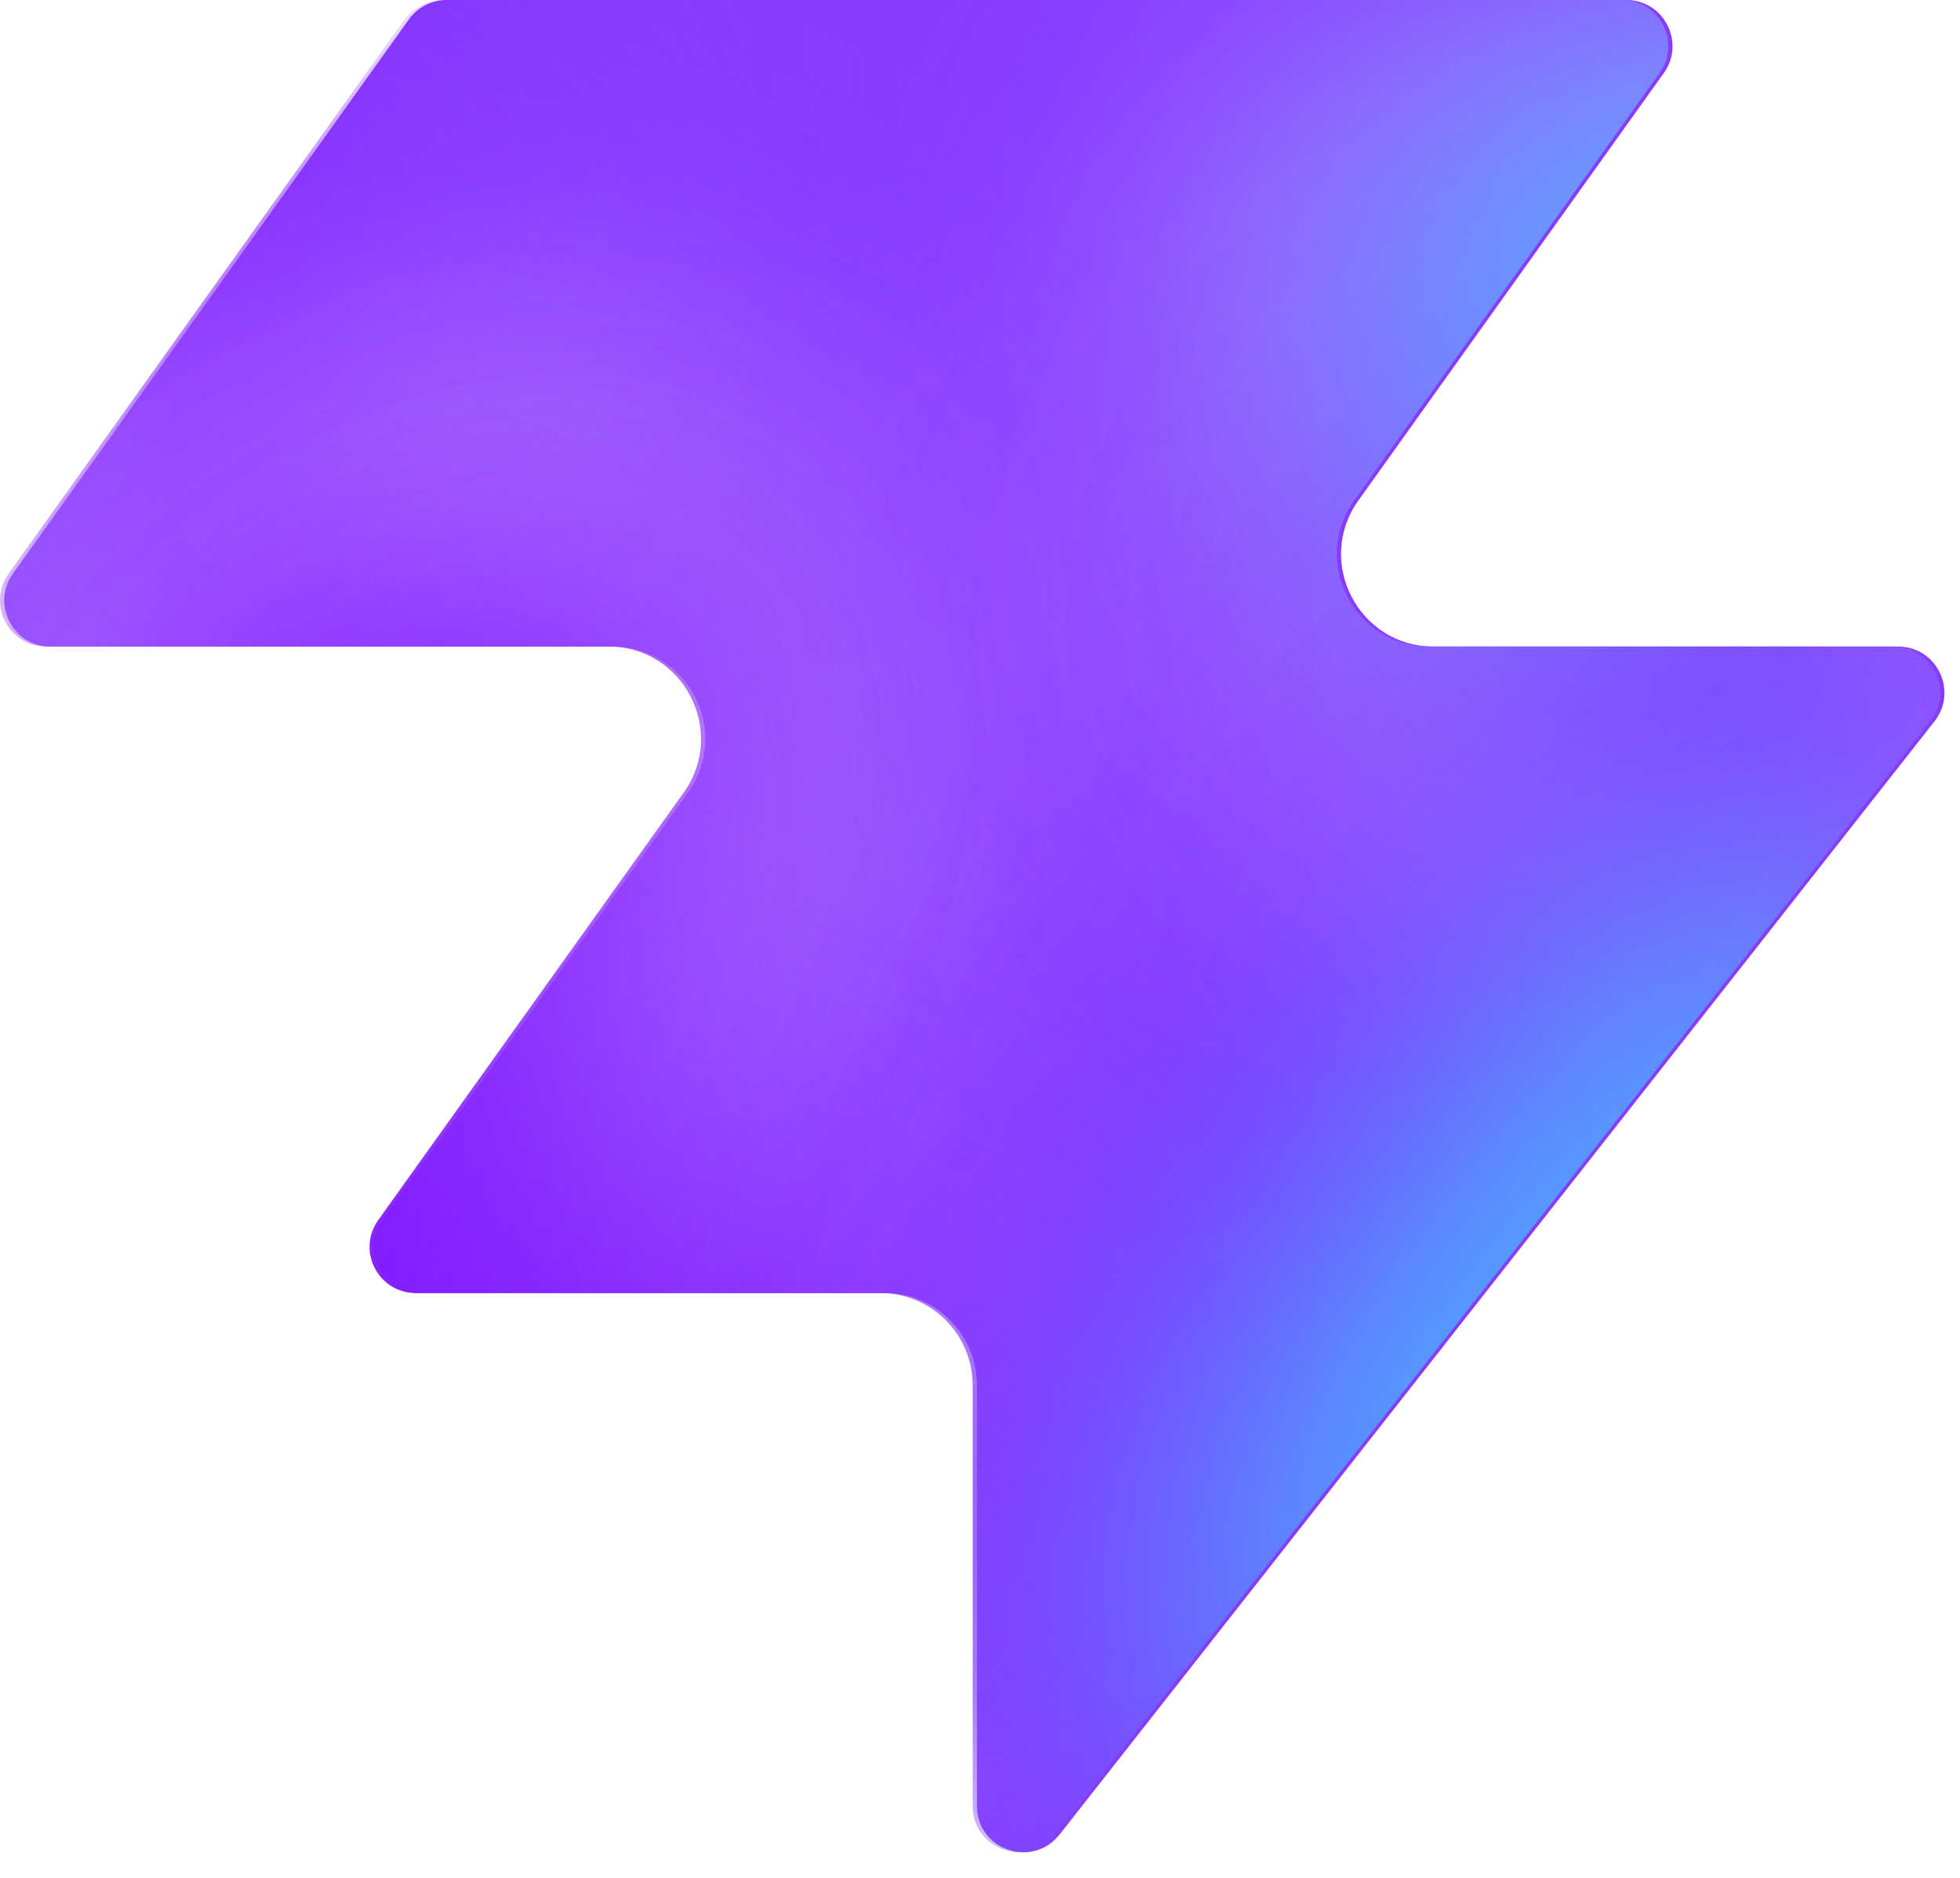
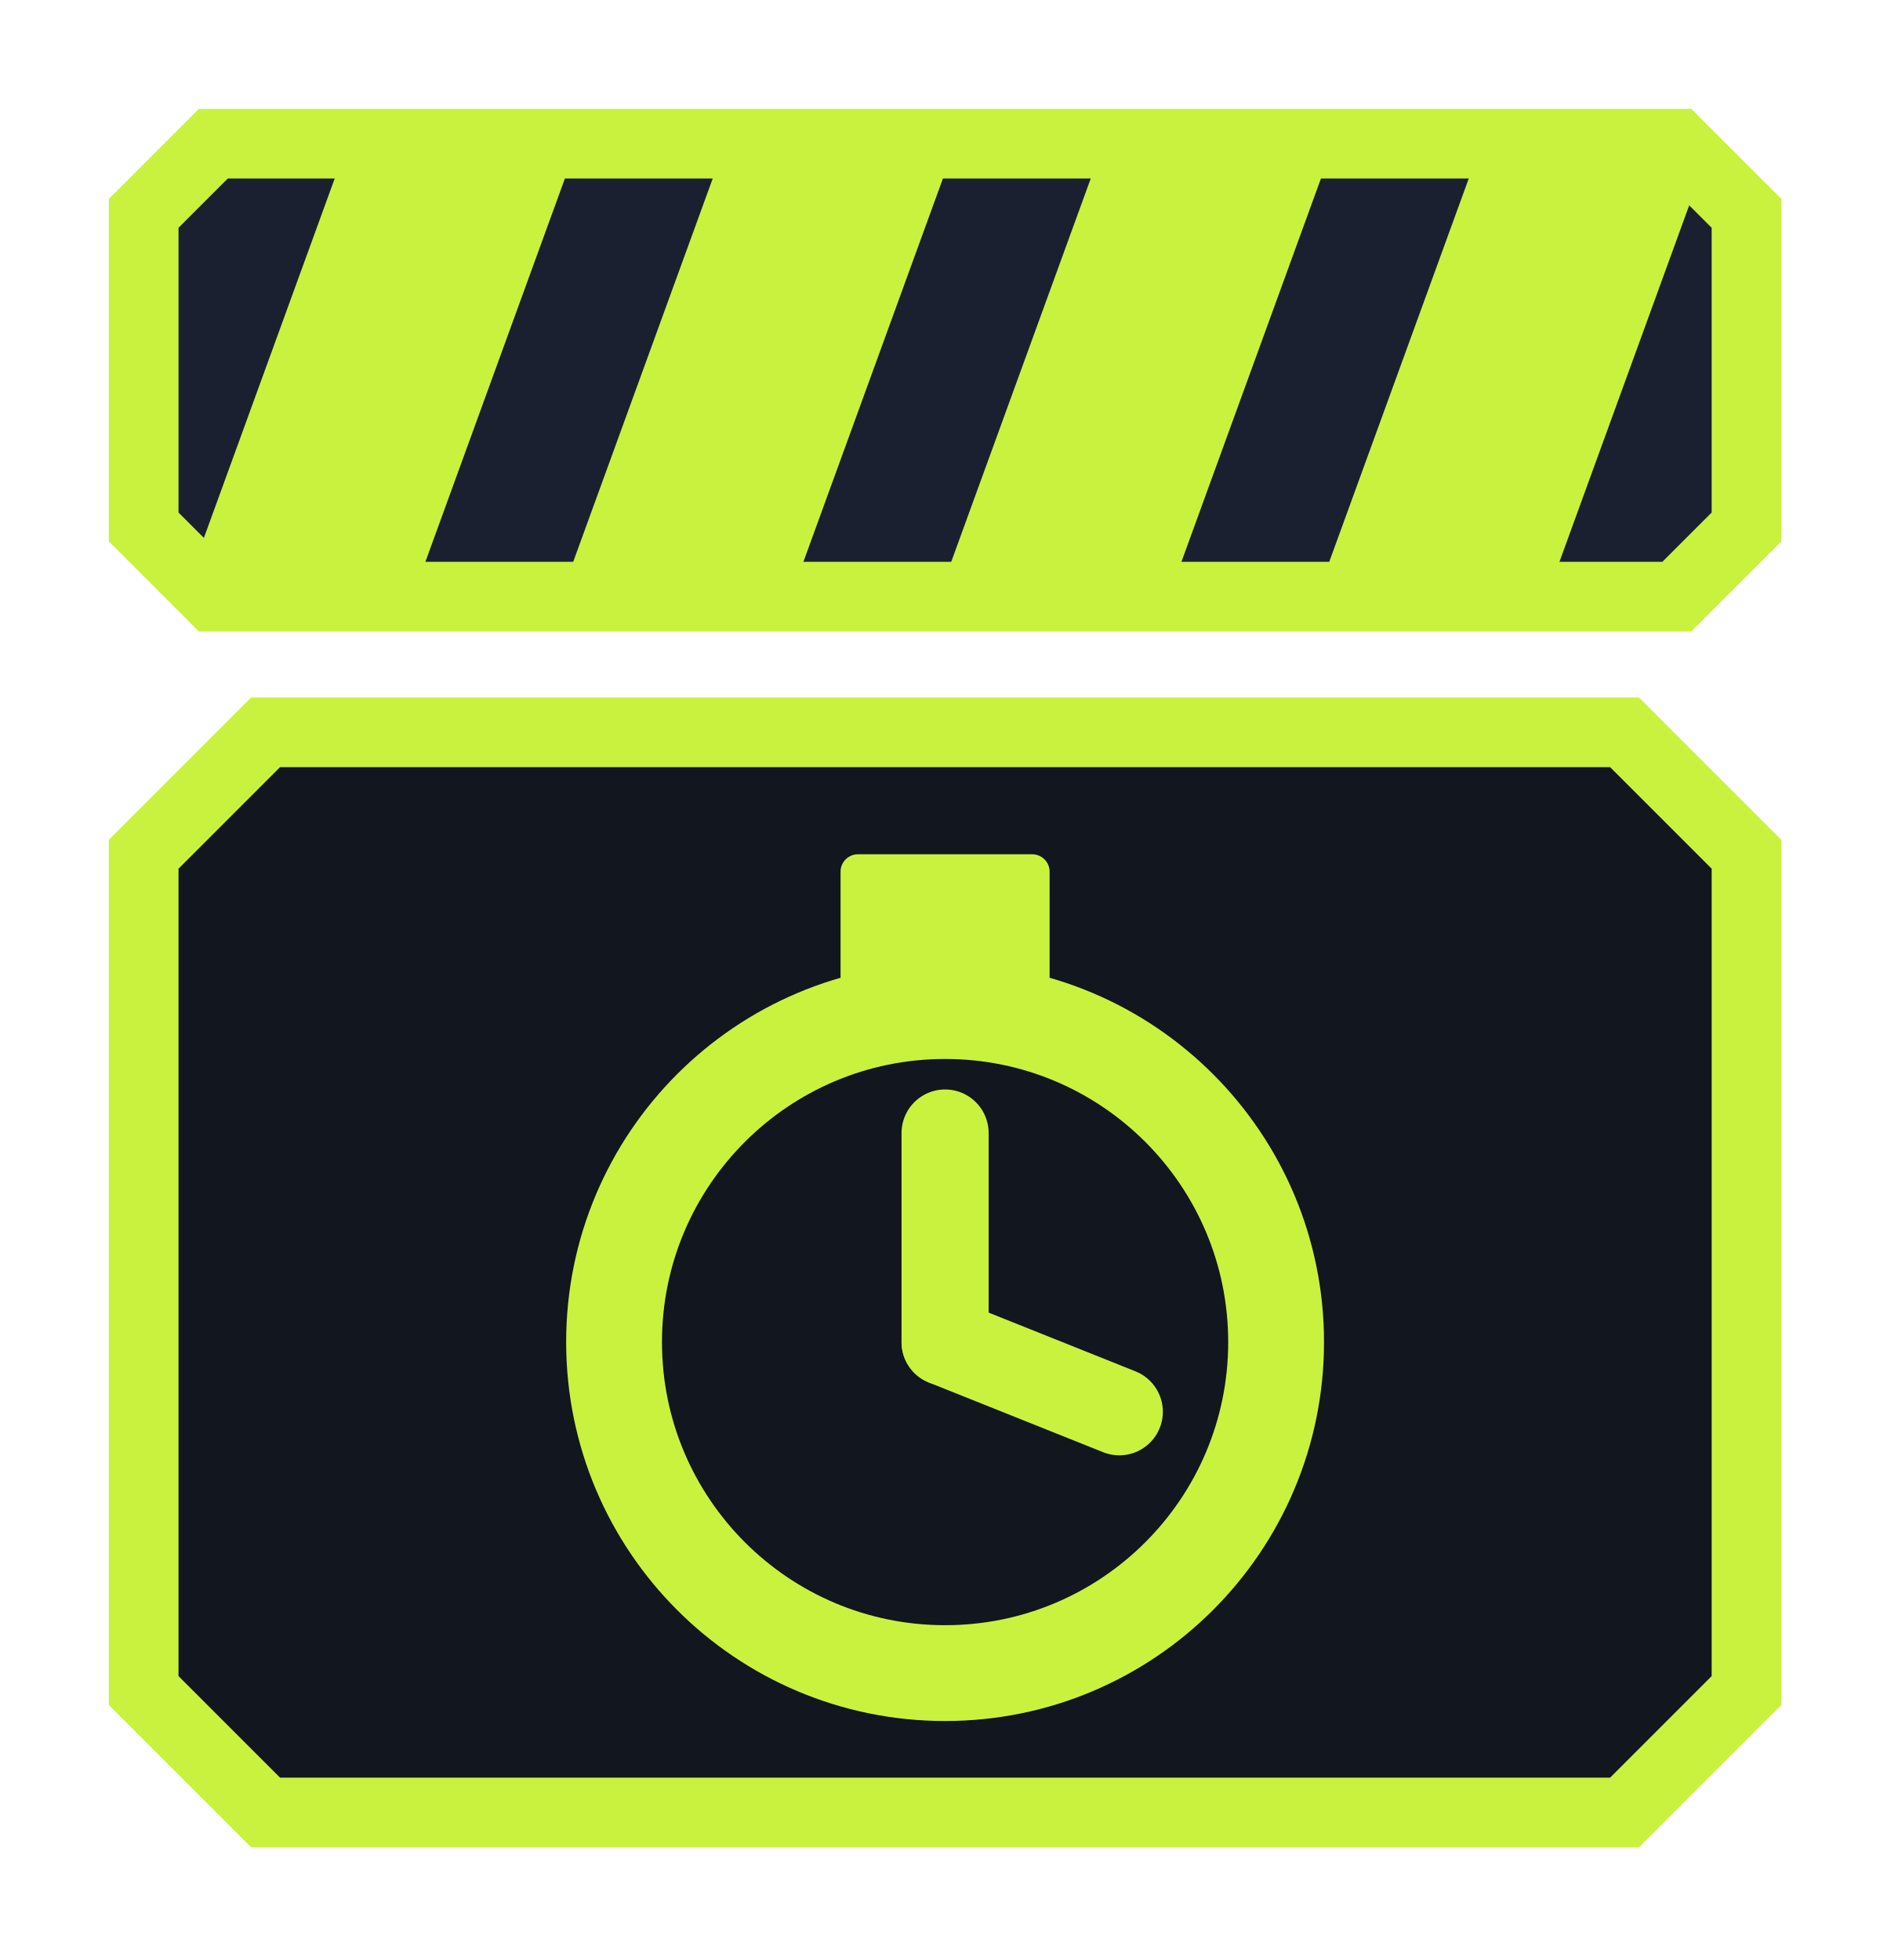
- <svg xmlns="http://www.w3.org/2000/svg" width="48" height="46" fill="none" viewBox="0 0 48 46">
-   <path fill="#863bff" d="M25.946 44.938c-.664.845-2.021.375-2.021-.698V33.937a2.26 2.26 0 0 0-2.262-2.262H10.287c-.92 0-1.456-1.04-.92-1.788l7.48-10.471c1.07-1.497 0-3.578-1.842-3.578H1.237c-.92 0-1.456-1.04-.92-1.788L10.013.474c.214-.297.556-.474.92-.474h28.894c.92 0 1.456 1.04.92 1.788l-7.48 10.471c-1.07 1.498 0 3.579 1.842 3.579h11.377c.943 0 1.473 1.088.89 1.83L25.947 44.94z" style="fill:#863bff;fill:color(display-p3 .525 .23 1);fill-opacity:1" />
-   <mask id="a" width="48" height="46" x="0" y="0" maskUnits="userSpaceOnUse" style="mask-type:alpha">
-     <path fill="#000" d="M25.842 44.938c-.664.844-2.021.375-2.021-.698V33.937a2.26 2.26 0 0 0-2.262-2.262H10.183c-.92 0-1.456-1.04-.92-1.788l7.48-10.471c1.07-1.498 0-3.579-1.842-3.579H1.133c-.92 0-1.456-1.04-.92-1.787L9.91.473c.214-.297.556-.474.92-.474h28.894c.92 0 1.456 1.04.92 1.788l-7.48 10.471c-1.07 1.498 0 3.578 1.842 3.578h11.377c.943 0 1.473 1.088.89 1.832L25.843 44.94z" style="fill:#000;fill-opacity:1" />
-   </mask>
-   <g mask="url(#a)">
-     <g filter="url(#b)">
-       <ellipse cx="5.508" cy="14.704" fill="#ede6ff" rx="5.508" ry="14.704" style="fill:#ede6ff;fill:color(display-p3 .927 .903 1);fill-opacity:1" transform="matrix(.00324 1 1 -.00324 -4.47 31.516)" />
+ <svg xmlns="http://www.w3.org/2000/svg" width="100%" height="100%" viewBox="0 0 217 225" version="1.1" xml:space="preserve" style="fill-rule:evenodd;clip-rule:evenodd;">
+   <g transform="matrix(2,0,0,2,-11.50758,-51.93384)">
+     <path d="M21,68L99,68L106,75L106,123L99,130L21,130L14,123L14,75L21,68Z" style="fill:rgb(18,22,31);fill-rule:nonzero;stroke:rgb(201,242,62);stroke-width:4px;" />
+   </g>
+   <g transform="matrix(2,0,0,2,-11.47273,-54.75778)">
+     <path d="M106,40L106,58C106,60.208 104.208,62 102,62L18,62C15.792,62 14,60.208 14,58L14,40C14,37.792 15.792,36 18,36L102,36C104.208,36 106,37.792 106,40Z" style="fill:rgb(27,32,48);" />
+     <g transform="matrix(1.028839,0,0,1.028839,-2.560809,-1.413089)">
+       <clipPath id="_clip1">
+         <path d="M107.331,44L107.331,54C107.331,58.415 103.704,62 99.237,62L22.344,62C17.877,62 14.25,58.415 14.25,54L14.25,44C14.25,39.585 17.877,36 22.344,36L99.237,36C103.704,36 107.331,39.585 107.331,44Z" />
+       </clipPath>
+       <g clip-path="url(#_clip1)">
+         <g transform="matrix(0.675945,-0,-0,1,14.57565,0.072101)">
+           <path d="M5,62L24,62L38,36L19,36L5,62Z" style="fill:rgb(201,242,62);fill-rule:nonzero;" />
+         </g>
+         <g transform="matrix(0.675945,0,-0,1,18.09056,0.072101)">
+           <path d="M31,62L50,62L64,36L45,36L31,62Z" style="fill:rgb(201,242,62);fill-rule:nonzero;" />
+         </g>
+         <g transform="matrix(0.675945,-0,-0,1,21.60547,0.072101)">
+           <path d="M57,62L76,62L90,36L71,36L57,62Z" style="fill:rgb(201,242,62);fill-rule:nonzero;" />
+         </g>
+         <g transform="matrix(0.675945,-0,-0,1,25.12039,0.072101)">
+           <path d="M83,62L102,62L116,36L97,36L83,62Z" style="fill:rgb(201,242,62);fill-rule:nonzero;" />
+         </g>
+       </g>
    </g>
-     <g filter="url(#c)">
-       <ellipse cx="10.399" cy="29.851" fill="#ede6ff" rx="10.399" ry="29.851" style="fill:#ede6ff;fill:color(display-p3 .927 .903 1);fill-opacity:1" transform="matrix(.00324 1 1 -.00324 -39.328 7.883)" />
-     </g>
-     <g filter="url(#d)">
-       <ellipse cx="5.508" cy="30.487" fill="#7e14ff" rx="5.508" ry="30.487" style="fill:#7e14ff;fill:color(display-p3 .492 .077 1);fill-opacity:1" transform="rotate(89.814 -25.913 -14.639)scale(1 -1)" />
-     </g>
-     <g filter="url(#e)">
-       <ellipse cx="5.508" cy="30.599" fill="#7e14ff" rx="5.508" ry="30.599" style="fill:#7e14ff;fill:color(display-p3 .492 .077 1);fill-opacity:1" transform="rotate(89.814 -32.644 -3.334)scale(1 -1)" />
-     </g>
-     <g filter="url(#f)">
-       <ellipse cx="5.508" cy="30.599" fill="#7e14ff" rx="5.508" ry="30.599" style="fill:#7e14ff;fill:color(display-p3 .492 .077 1);fill-opacity:1" transform="matrix(.00324 1 1 -.00324 -34.34 30.47)" />
-     </g>
-     <g filter="url(#g)">
-       <ellipse cx="14.072" cy="22.078" fill="#ede6ff" rx="14.072" ry="22.078" style="fill:#ede6ff;fill:color(display-p3 .927 .903 1);fill-opacity:1" transform="rotate(93.35 24.506 48.493)scale(-1 1)" />
-     </g>
-     <g filter="url(#h)">
-       <ellipse cx="3.47" cy="21.501" fill="#7e14ff" rx="3.47" ry="21.501" style="fill:#7e14ff;fill:color(display-p3 .492 .077 1);fill-opacity:1" transform="rotate(89.009 28.708 47.59)scale(-1 1)" />
-     </g>
-     <g filter="url(#i)">
-       <ellipse cx="3.47" cy="21.501" fill="#7e14ff" rx="3.47" ry="21.501" style="fill:#7e14ff;fill:color(display-p3 .492 .077 1);fill-opacity:1" transform="rotate(89.009 28.708 47.59)scale(-1 1)" />
-     </g>
-     <g filter="url(#j)">
-       <ellipse cx=".387" cy="8.972" fill="#7e14ff" rx="4.407" ry="29.108" style="fill:#7e14ff;fill:color(display-p3 .492 .077 1);fill-opacity:1" transform="rotate(39.51 .387 8.972)" />
-     </g>
-     <g filter="url(#k)">
-       <ellipse cx="47.523" cy="-6.092" fill="#7e14ff" rx="4.407" ry="29.108" style="fill:#7e14ff;fill:color(display-p3 .492 .077 1);fill-opacity:1" transform="rotate(37.892 47.523 -6.092)" />
-     </g>
-     <g filter="url(#l)">
-       <ellipse cx="41.412" cy="6.333" fill="#47bfff" rx="5.971" ry="9.665" style="fill:#47bfff;fill:color(display-p3 .28 .748 1);fill-opacity:1" transform="rotate(37.892 41.412 6.333)" />
-     </g>
-     <g filter="url(#m)">
-       <ellipse cx="-1.879" cy="38.332" fill="#7e14ff" rx="4.407" ry="29.108" style="fill:#7e14ff;fill:color(display-p3 .492 .077 1);fill-opacity:1" transform="rotate(37.892 -1.88 38.332)" />
-     </g>
-     <g filter="url(#n)">
-       <ellipse cx="-1.879" cy="38.332" fill="#7e14ff" rx="4.407" ry="29.108" style="fill:#7e14ff;fill:color(display-p3 .492 .077 1);fill-opacity:1" transform="rotate(37.892 -1.88 38.332)" />
-     </g>
-     <g filter="url(#o)">
-       <ellipse cx="35.651" cy="29.907" fill="#7e14ff" rx="4.407" ry="29.108" style="fill:#7e14ff;fill:color(display-p3 .492 .077 1);fill-opacity:1" transform="rotate(37.892 35.651 29.907)" />
-     </g>
-     <g filter="url(#p)">
-       <ellipse cx="38.418" cy="32.4" fill="#47bfff" rx="5.971" ry="15.297" style="fill:#47bfff;fill:color(display-p3 .28 .748 1);fill-opacity:1" transform="rotate(37.892 38.418 32.4)" />
+     <g transform="matrix(1,0,0,1,-0.017424,-0.374901)">
+       <path d="M106,40L106,58L102,62L18,62L14,58L14,40L18,36L102,36L106,40Z" style="fill:none;stroke:rgb(201,242,62);stroke-width:4px;" />
    </g>
  </g>
-   <defs>
-     <filter id="b" width="60.045" height="41.654" x="-19.77" y="16.149" color-interpolation-filters="sRGB" filterUnits="userSpaceOnUse">
-       <feFlood flood-opacity="0" result="BackgroundImageFix" />
-       <feBlend in="SourceGraphic" in2="BackgroundImageFix" result="shape" />
-       <feGaussianBlur result="effect1_foregroundBlur_2002_17158" stdDeviation="7.659" />
-     </filter>
-     <filter id="c" width="90.34" height="51.437" x="-54.613" y="-7.533" color-interpolation-filters="sRGB" filterUnits="userSpaceOnUse">
-       <feFlood flood-opacity="0" result="BackgroundImageFix" />
-       <feBlend in="SourceGraphic" in2="BackgroundImageFix" result="shape" />
-       <feGaussianBlur result="effect1_foregroundBlur_2002_17158" stdDeviation="7.659" />
-     </filter>
-     <filter id="d" width="79.355" height="29.4" x="-49.64" y="2.03" color-interpolation-filters="sRGB" filterUnits="userSpaceOnUse">
-       <feFlood flood-opacity="0" result="BackgroundImageFix" />
-       <feBlend in="SourceGraphic" in2="BackgroundImageFix" result="shape" />
-       <feGaussianBlur result="effect1_foregroundBlur_2002_17158" stdDeviation="4.596" />
-     </filter>
-     <filter id="e" width="79.579" height="29.4" x="-45.045" y="20.029" color-interpolation-filters="sRGB" filterUnits="userSpaceOnUse">
-       <feFlood flood-opacity="0" result="BackgroundImageFix" />
-       <feBlend in="SourceGraphic" in2="BackgroundImageFix" result="shape" />
-       <feGaussianBlur result="effect1_foregroundBlur_2002_17158" stdDeviation="4.596" />
-     </filter>
-     <filter id="f" width="79.579" height="29.4" x="-43.513" y="21.178" color-interpolation-filters="sRGB" filterUnits="userSpaceOnUse">
-       <feFlood flood-opacity="0" result="BackgroundImageFix" />
-       <feBlend in="SourceGraphic" in2="BackgroundImageFix" result="shape" />
-       <feGaussianBlur result="effect1_foregroundBlur_2002_17158" stdDeviation="4.596" />
-     </filter>
-     <filter id="g" width="74.749" height="58.852" x="15.756" y="-17.901" color-interpolation-filters="sRGB" filterUnits="userSpaceOnUse">
-       <feFlood flood-opacity="0" result="BackgroundImageFix" />
-       <feBlend in="SourceGraphic" in2="BackgroundImageFix" result="shape" />
-       <feGaussianBlur result="effect1_foregroundBlur_2002_17158" stdDeviation="7.659" />
-     </filter>
-     <filter id="h" width="61.377" height="25.362" x="23.548" y="2.284" color-interpolation-filters="sRGB" filterUnits="userSpaceOnUse">
-       <feFlood flood-opacity="0" result="BackgroundImageFix" />
-       <feBlend in="SourceGraphic" in2="BackgroundImageFix" result="shape" />
-       <feGaussianBlur result="effect1_foregroundBlur_2002_17158" stdDeviation="4.596" />
-     </filter>
-     <filter id="i" width="61.377" height="25.362" x="23.548" y="2.284" color-interpolation-filters="sRGB" filterUnits="userSpaceOnUse">
-       <feFlood flood-opacity="0" result="BackgroundImageFix" />
-       <feBlend in="SourceGraphic" in2="BackgroundImageFix" result="shape" />
-       <feGaussianBlur result="effect1_foregroundBlur_2002_17158" stdDeviation="4.596" />
-     </filter>
-     <filter id="j" width="56.045" height="63.649" x="-27.636" y="-22.853" color-interpolation-filters="sRGB" filterUnits="userSpaceOnUse">
-       <feFlood flood-opacity="0" result="BackgroundImageFix" />
-       <feBlend in="SourceGraphic" in2="BackgroundImageFix" result="shape" />
-       <feGaussianBlur result="effect1_foregroundBlur_2002_17158" stdDeviation="4.596" />
-     </filter>
-     <filter id="k" width="54.814" height="64.646" x="20.116" y="-38.415" color-interpolation-filters="sRGB" filterUnits="userSpaceOnUse">
-       <feFlood flood-opacity="0" result="BackgroundImageFix" />
-       <feBlend in="SourceGraphic" in2="BackgroundImageFix" result="shape" />
-       <feGaussianBlur result="effect1_foregroundBlur_2002_17158" stdDeviation="4.596" />
-     </filter>
-     <filter id="l" width="33.541" height="35.313" x="24.641" y="-11.323" color-interpolation-filters="sRGB" filterUnits="userSpaceOnUse">
-       <feFlood flood-opacity="0" result="BackgroundImageFix" />
-       <feBlend in="SourceGraphic" in2="BackgroundImageFix" result="shape" />
-       <feGaussianBlur result="effect1_foregroundBlur_2002_17158" stdDeviation="4.596" />
-     </filter>
-     <filter id="m" width="54.814" height="64.646" x="-29.286" y="6.009" color-interpolation-filters="sRGB" filterUnits="userSpaceOnUse">
-       <feFlood flood-opacity="0" result="BackgroundImageFix" />
-       <feBlend in="SourceGraphic" in2="BackgroundImageFix" result="shape" />
-       <feGaussianBlur result="effect1_foregroundBlur_2002_17158" stdDeviation="4.596" />
-     </filter>
-     <filter id="n" width="54.814" height="64.646" x="-29.286" y="6.009" color-interpolation-filters="sRGB" filterUnits="userSpaceOnUse">
-       <feFlood flood-opacity="0" result="BackgroundImageFix" />
-       <feBlend in="SourceGraphic" in2="BackgroundImageFix" result="shape" />
-       <feGaussianBlur result="effect1_foregroundBlur_2002_17158" stdDeviation="4.596" />
-     </filter>
-     <filter id="o" width="54.814" height="64.646" x="8.244" y="-2.416" color-interpolation-filters="sRGB" filterUnits="userSpaceOnUse">
-       <feFlood flood-opacity="0" result="BackgroundImageFix" />
-       <feBlend in="SourceGraphic" in2="BackgroundImageFix" result="shape" />
-       <feGaussianBlur result="effect1_foregroundBlur_2002_17158" stdDeviation="4.596" />
-     </filter>
-     <filter id="p" width="39.409" height="43.623" x="18.713" y="10.588" color-interpolation-filters="sRGB" filterUnits="userSpaceOnUse">
-       <feFlood flood-opacity="0" result="BackgroundImageFix" />
-       <feBlend in="SourceGraphic" in2="BackgroundImageFix" result="shape" />
-       <feGaussianBlur result="effect1_foregroundBlur_2002_17158" stdDeviation="4.596" />
-     </filter>
-   </defs>
+   <g transform="matrix(2,0,0,2,-11.50758,-51.93384)">
+     <path d="M66,76L66,82C66,82.552 65.552,83 65,83L55,83C54.448,83 54,82.552 54,82L54,76C54,75.448 54.448,75 55,75L65,75C65.552,75 66,75.448 66,76Z" style="fill:rgb(201,242,62);" />
+   </g>
+   <g transform="matrix(2,0,0,2,-11.50758,-51.93384)">
+     <circle cx="60" cy="103" r="19" style="fill:none;stroke:rgb(201,242,62);stroke-width:5.5px;" />
+   </g>
+   <g transform="matrix(2,0,0,2,-11.50758,-51.93384)">
+     <path d="M60,103L60,91" style="fill:none;fill-rule:nonzero;stroke:rgb(201,242,62);stroke-width:5px;stroke-linecap:round;" />
+   </g>
+   <g transform="matrix(2,0,0,2,-11.50758,-51.93384)">
+     <path d="M60,103L70,107" style="fill:none;fill-rule:nonzero;stroke:rgb(201,242,62);stroke-width:5px;stroke-linecap:round;" />
+   </g>
</svg>
